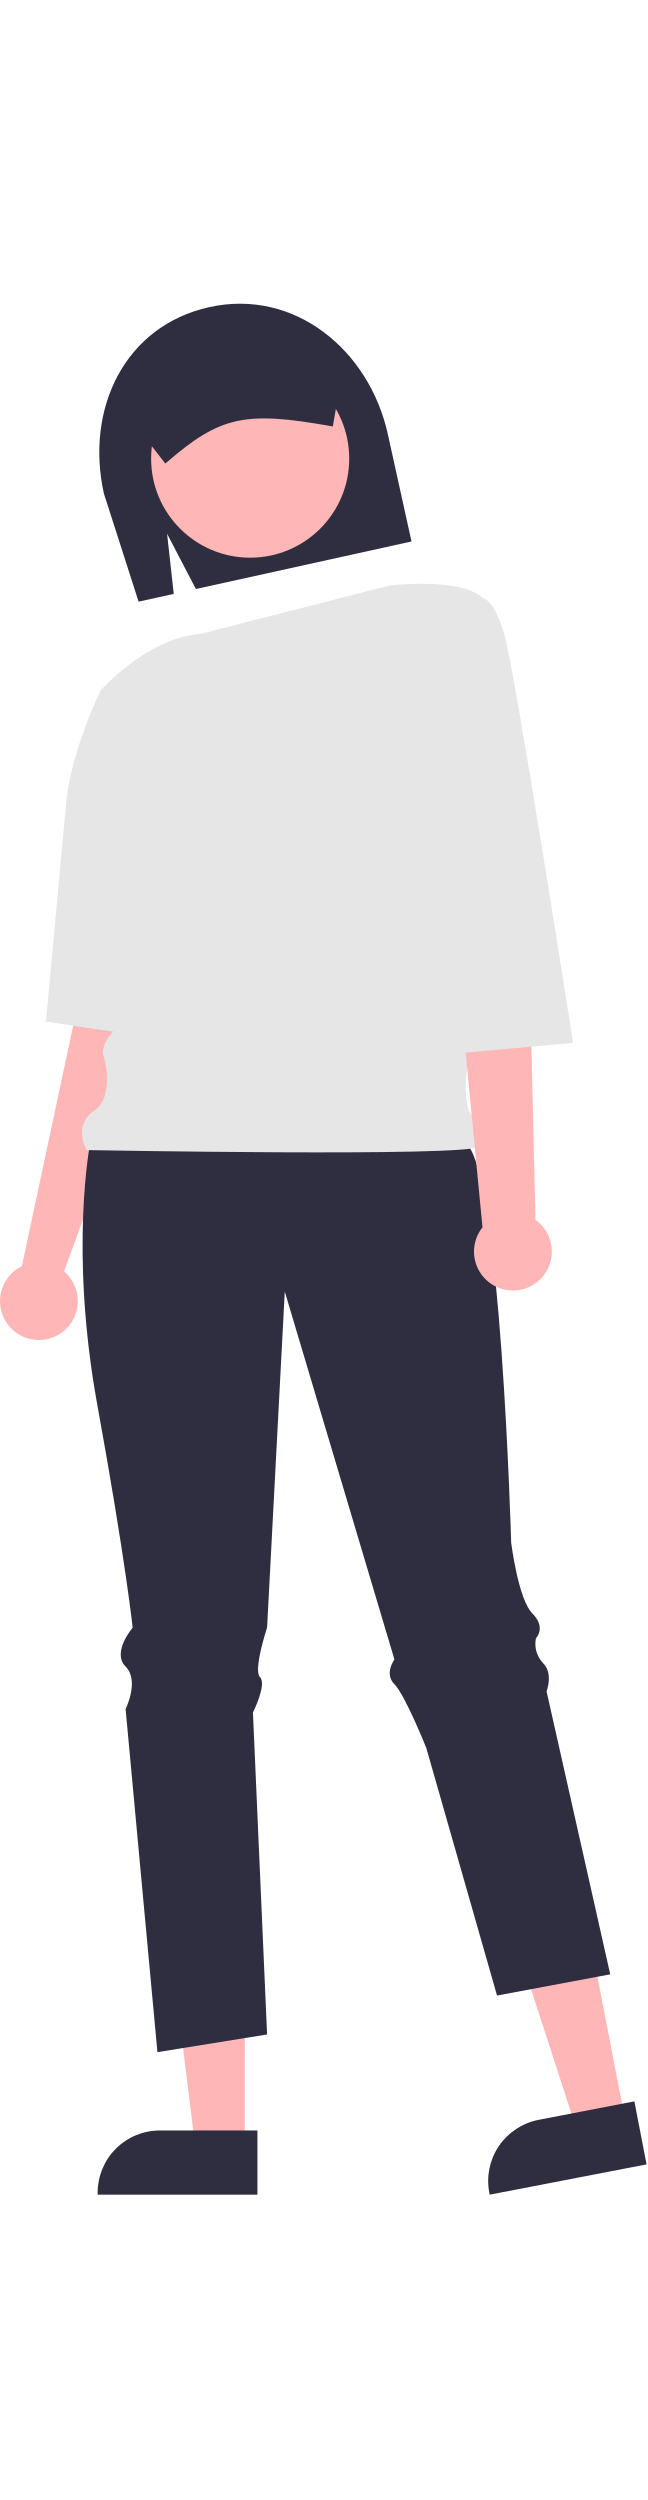
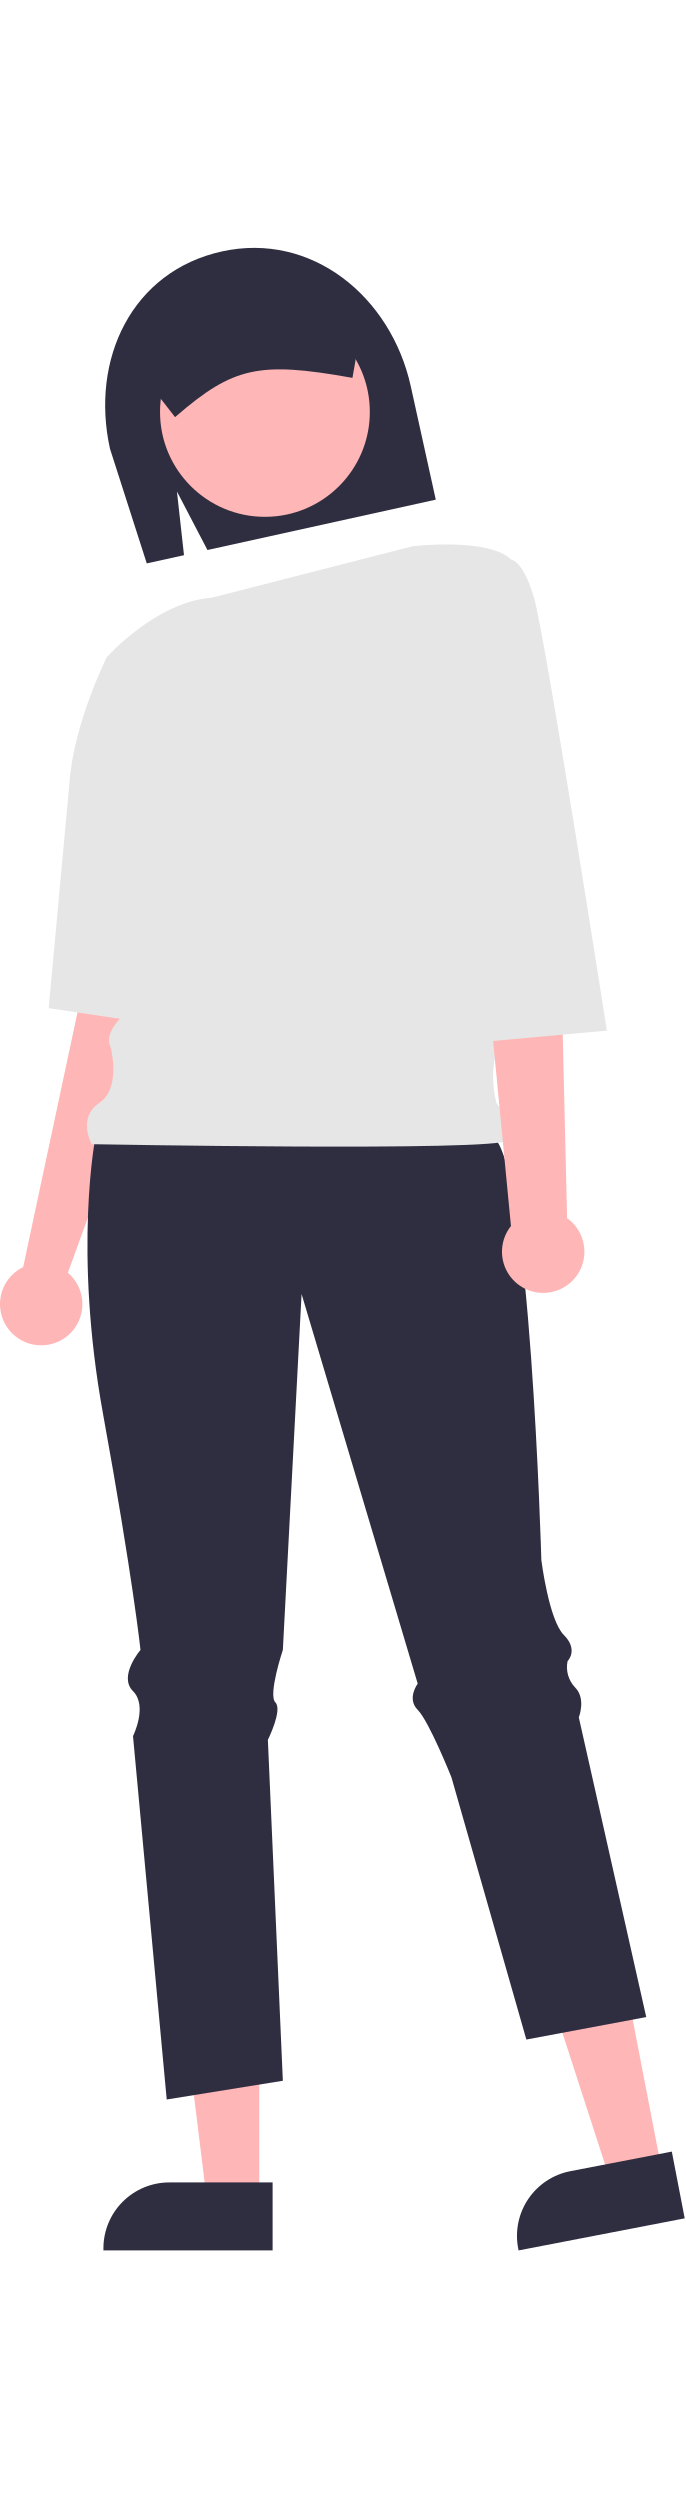
- <svg xmlns="http://www.w3.org/2000/svg" width="123" height="475" viewBox="0 0 183 535" fill="none">
+ <svg xmlns="http://www.w3.org/2000/svg" width="133" height="485" viewBox="0 0 183 535" fill="none">
  <path d="M44.502 150.255L27.502 148.255L21.502 200.255L6.183 272.063C4.053 273.1 2.315 274.798 1.227 276.902C0.14 279.007 -0.239 281.407 0.147 283.744C0.534 286.082 1.665 288.232 3.372 289.874C5.079 291.517 7.271 292.565 9.621 292.861C11.972 293.158 14.355 292.687 16.417 291.52C18.478 290.352 20.108 288.55 21.062 286.382C22.017 284.213 22.246 281.795 21.715 279.486C21.184 277.177 19.921 275.101 18.116 273.568L33.502 231.255L44.502 150.255Z" fill="#FFB6B6" />
  <path d="M69.197 520.968H55.191L48.527 466.943L69.199 466.944L69.197 520.968Z" fill="#FFB6B6" />
  <path d="M72.769 534.545L27.607 534.544V533.972C27.607 529.31 29.459 524.84 32.755 521.543C36.052 518.247 40.523 516.395 45.185 516.394H45.186L72.769 516.395L72.769 534.545Z" fill="#2F2E41" />
  <path d="M176.687 513.329L162.935 515.984L146.147 464.204L166.444 460.285L176.687 513.329Z" fill="#FFB6B6" />
  <path d="M182.769 525.982L138.426 534.545L138.318 533.984C137.434 529.407 138.405 524.666 141.016 520.804C143.628 516.942 147.666 514.276 152.244 513.392L152.245 513.391L179.328 508.161L182.769 525.982Z" fill="#2F2E41" />
  <path d="M47.235 65.039L55.374 80.652L116.324 67.209L109.647 36.936C104.362 12.975 83.175 -4.33 59.214 0.955C35.252 6.239 24.072 29.66 29.357 53.621L39.178 84.224L49.116 82.032L47.235 65.039Z" fill="#2F2E41" />
  <path d="M25.502 237.255C25.502 237.255 19.502 267.255 27.502 311.255C35.502 355.255 37.502 374.255 37.502 374.255C37.502 374.255 31.502 381.255 35.502 385.255C39.502 389.255 35.502 397.255 35.502 397.255L44.502 494.255L75.502 489.255L71.502 398.255C71.502 398.255 75.502 390.255 73.502 388.255C71.502 386.255 75.502 374.255 75.502 374.255L80.502 279.255L111.502 383.255C111.502 383.255 108.502 387.255 111.502 390.255C114.502 393.255 120.502 408.255 120.502 408.255L140.502 478.255L172.502 472.255L154.502 392.255C154.502 392.255 156.502 387.255 153.502 384.255C152.627 383.337 151.988 382.221 151.639 381.002C151.291 379.782 151.244 378.497 151.502 377.255C151.502 377.255 154.502 374.255 150.502 370.255C146.502 366.255 144.502 350.255 144.502 350.255C144.502 350.255 141.502 243.255 131.502 237.255C121.502 231.255 25.502 237.255 25.502 237.255Z" fill="#2F2E41" />
  <path d="M70.718 71.794C86.182 71.794 98.718 59.258 98.718 43.794C98.718 28.33 86.182 15.794 70.718 15.794C55.254 15.794 42.718 28.33 42.718 43.794C42.718 59.258 55.254 71.794 70.718 71.794Z" fill="#FFB6B6" />
  <path d="M110.178 79.636C110.178 79.636 130.502 77.255 136.502 83.255L130.502 204.255C130.502 204.255 134.502 207.255 132.502 214.255C131.341 218.85 131.341 223.661 132.502 228.255C132.502 228.255 138.502 235.255 135.502 238.255C132.502 241.255 24.502 239.255 24.502 239.255C24.502 239.255 20.502 232.255 26.502 228.255C32.502 224.255 29.502 213.255 29.502 213.255C29.502 213.255 27.502 210.255 32.502 205.255C37.502 200.255 41.502 159.255 41.502 159.255L28.502 109.255C28.502 109.255 41.588 94.484 56.545 93.37L110.178 79.636Z" fill="#E6E6E6" />
  <path d="M43.994 109.943L28.502 109.255C28.502 109.255 19.502 127.255 18.502 143.255L12.994 202.943L48.502 208.255L43.994 109.943Z" fill="#E6E6E6" />
  <path d="M46.73 45.183L36.328 31.801C35.715 28.983 36.242 26.038 37.794 23.607C39.345 21.177 41.796 19.46 44.61 18.831L83.903 10.165C86.72 9.552 89.666 10.079 92.096 11.63C94.526 13.182 96.244 15.633 96.873 18.447L96.894 18.544L94.08 34.703L93.586 34.615C69.201 30.267 62.255 31.796 47.127 44.84L46.73 45.183Z" fill="#2F2E41" />
  <path d="M151.376 258.995L149.502 180.255L147.502 124.255L123.502 127.255L136.391 261.101C135.019 262.822 134.196 264.915 134.027 267.11C133.858 269.304 134.351 271.498 135.442 273.409C136.533 275.321 138.173 276.86 140.149 277.83C142.124 278.799 144.345 279.154 146.525 278.848C148.704 278.542 150.742 277.589 152.374 276.112C154.006 274.636 155.157 272.704 155.68 270.566C156.202 268.428 156.072 266.183 155.304 264.12C154.537 262.057 153.169 260.272 151.376 258.995Z" fill="#FFB6B6" />
  <path d="M118.994 84.943L136.502 83.255C136.502 83.255 139.502 83.255 142.502 93.255C145.502 103.255 161.994 208.943 161.994 208.943L125.502 212.255L118.994 84.943Z" fill="#E6E6E6" />
</svg>
